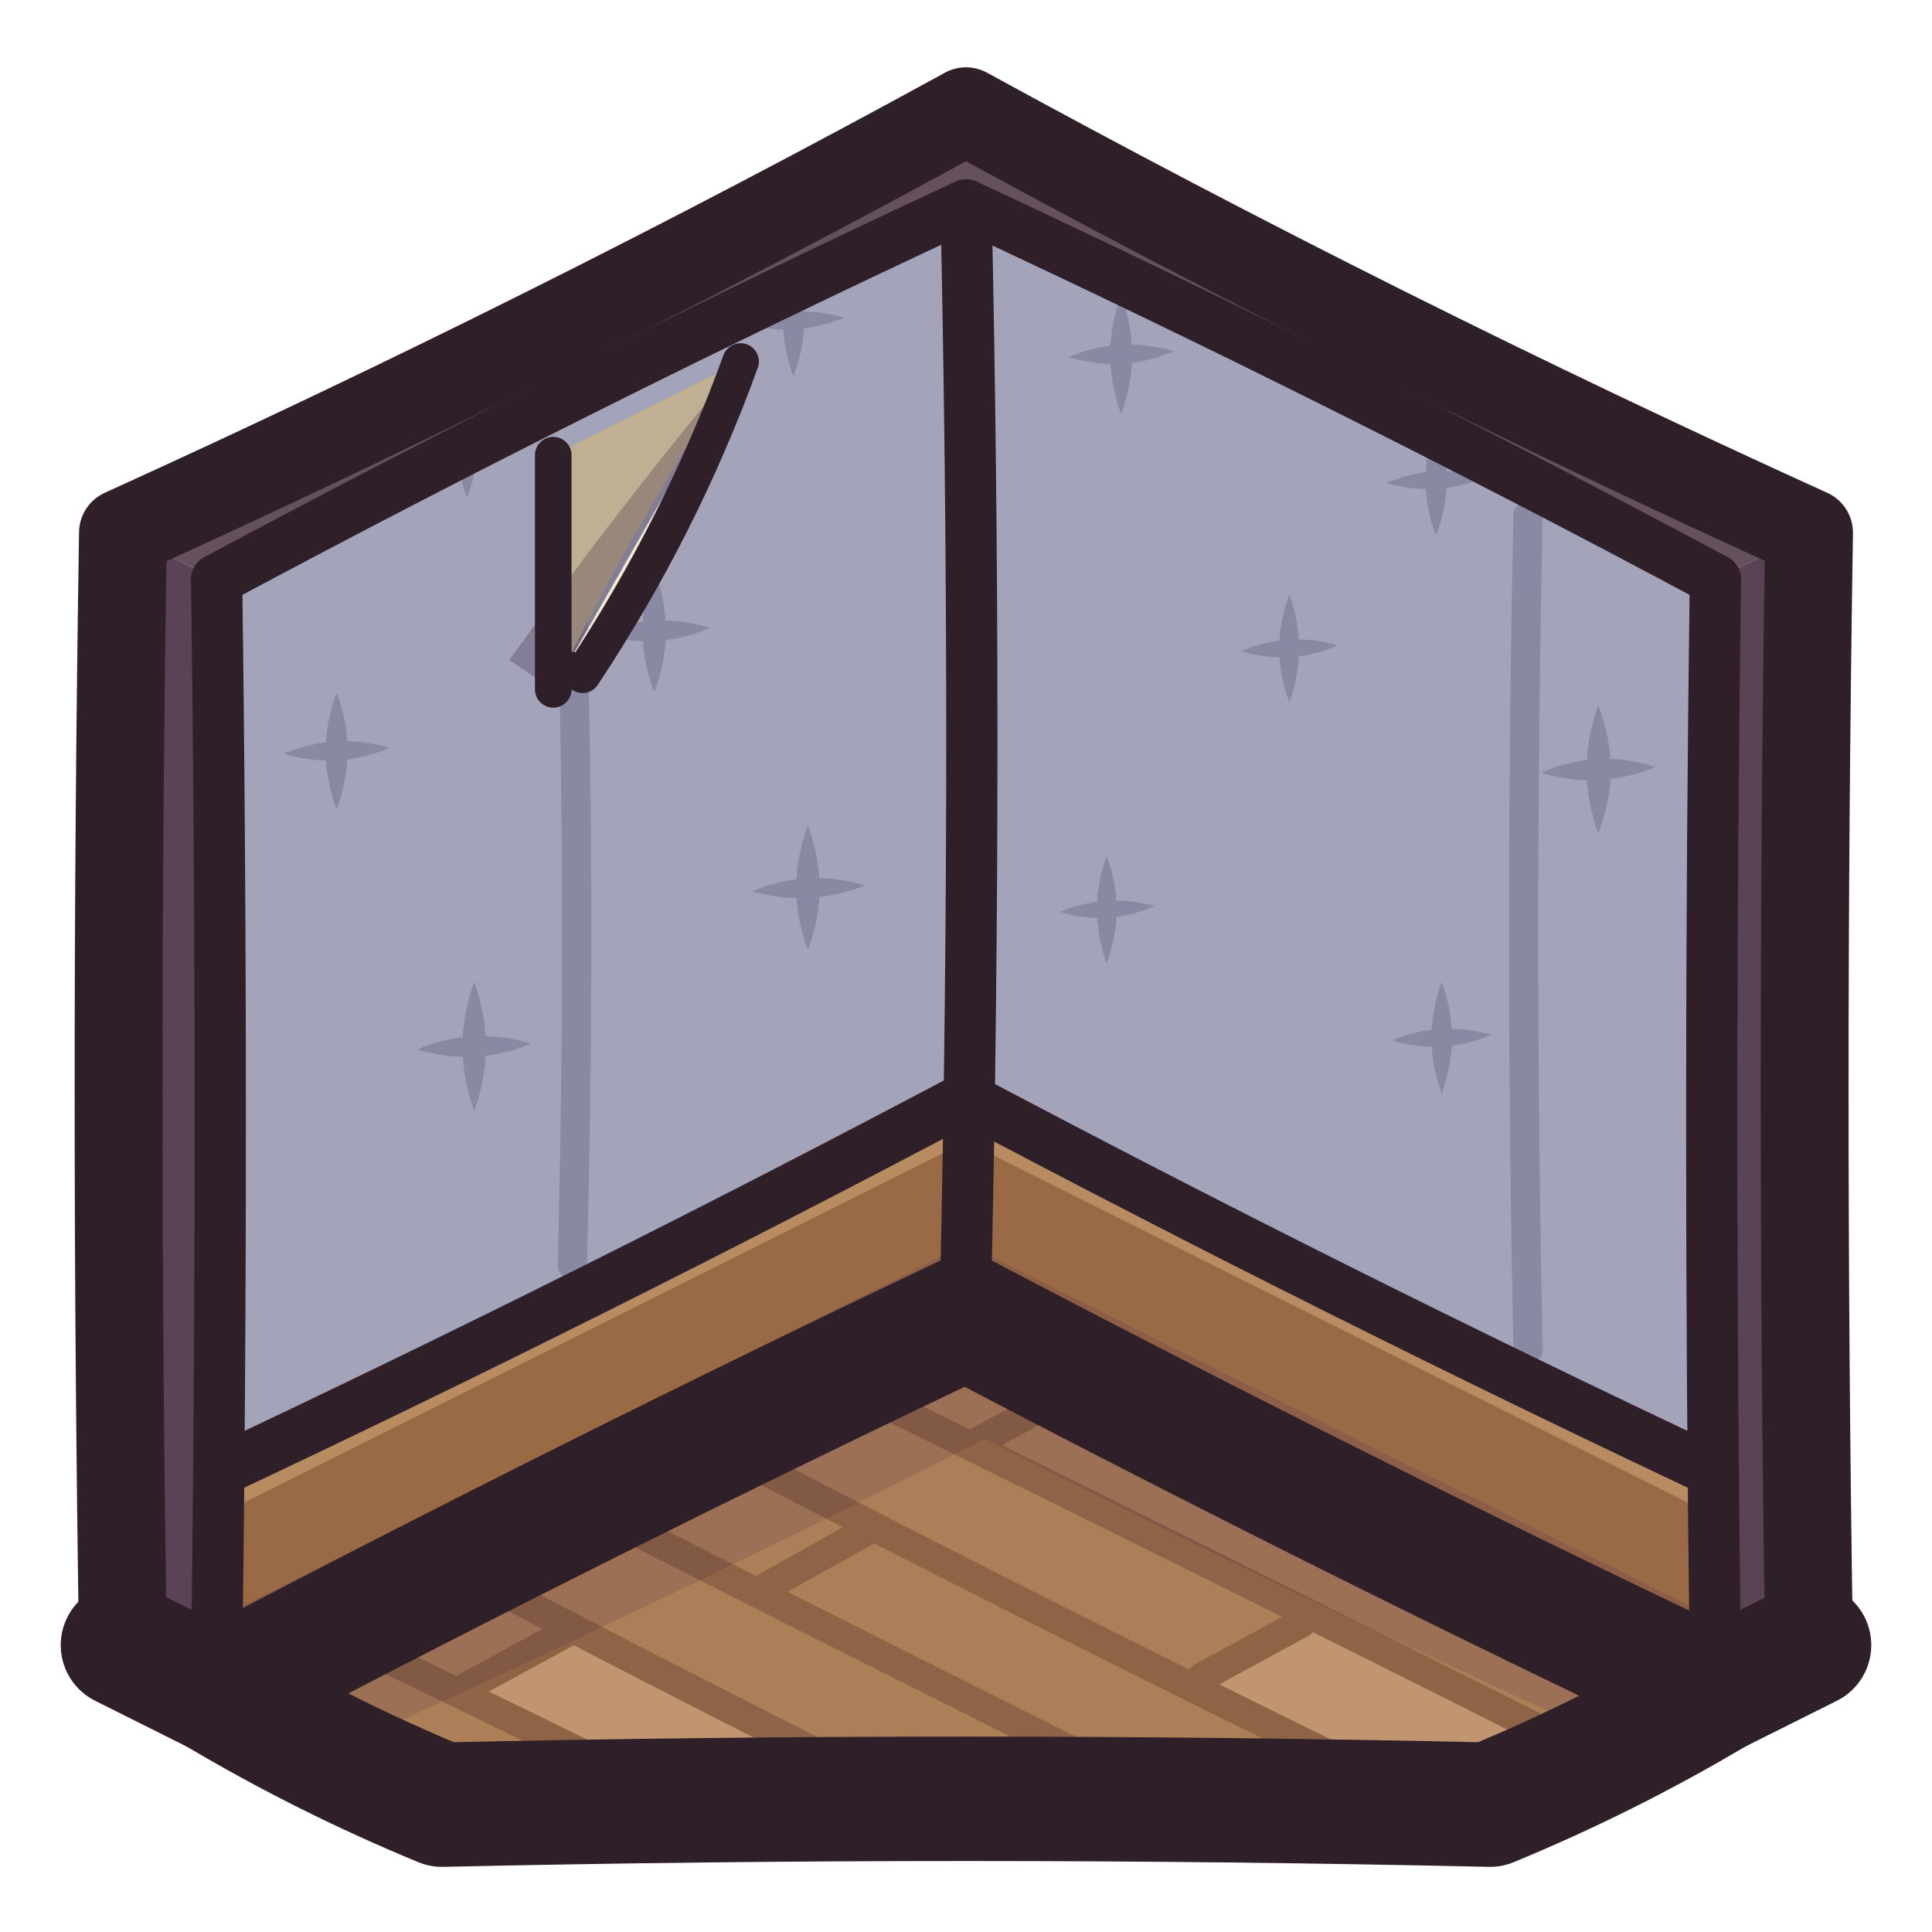
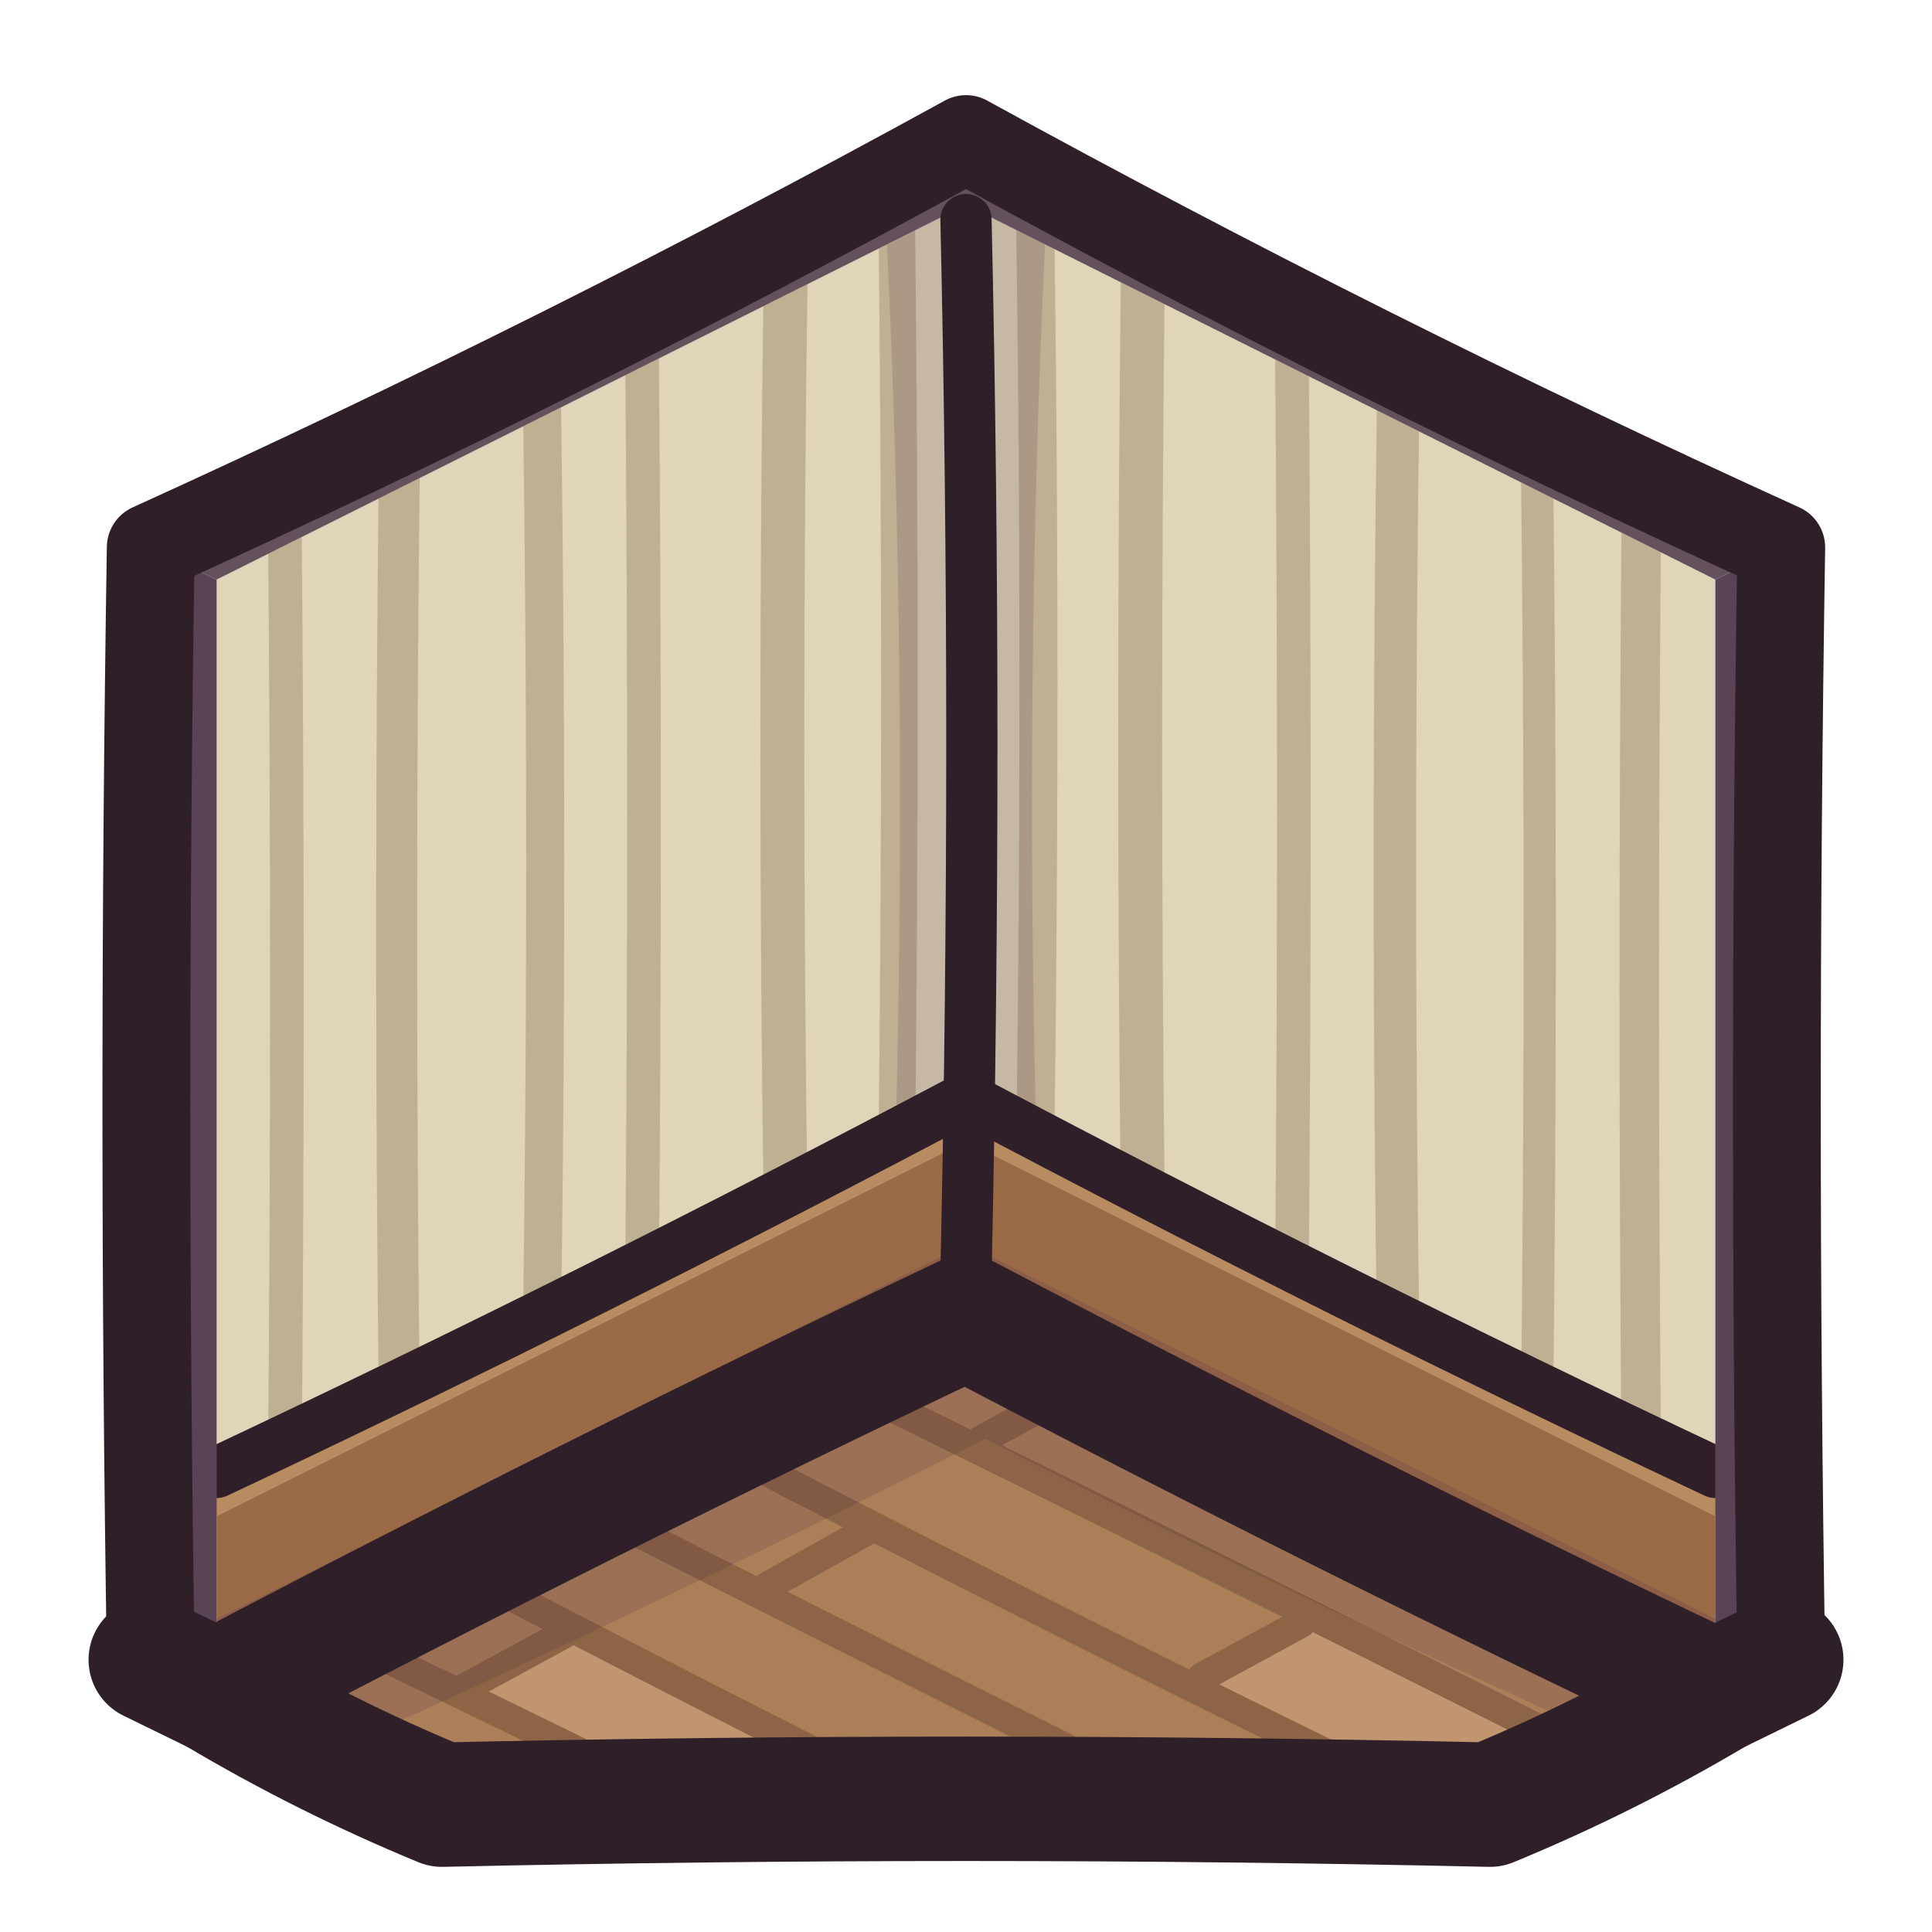
<svg xmlns="http://www.w3.org/2000/svg" viewBox="0 0 132 132" width="132" height="132">
  <defs>
    <clipPath id="corner-floor-clip">
      <path d="M66 90L117.2 115.6Q109.8 120 101.8 123.3Q66 122.5 30.2 123.3Q22.2 120 14.8 115.6L66 90Z" />
    </clipPath>
    <clipPath id="corner-walls-clip">
-       <path d="M66 90L117.2 115.6L117.2 39.6L66 14L66 90ZM66 90L14.8 115.6L14.8 39.6L66 14L66 90Z" />
+       <path d="M66 90L117.2 115.6L117.2 39.6L66 14ZM66 90L14.8 115.6L14.8 39.6L66 14Z" />
    </clipPath>
  </defs>
  <g id="p-floor">
    <path d="M66 90L117.2 115.6Q109.8 120 101.8 123.3Q66 122.5 30.2 123.3Q22.2 120 14.8 115.6L66 90Z" fill="#ad7f58" />
    <g clip-path="url(#corner-floor-clip)">
      <path d="M89.7 110.5L115 123.1L106.3 127.4L81 114.8L89.7 110.5ZM39.3 111.2L79 131.1L70.4 135.4L30.7 115.5L39.3 111.2Z" fill="#c19570" />
      <path d="M73.8 94.7L67 98.4M58.6 95Q86.9 108.9 115 123.1M88.9 110.9L82.1 114.6M50 99.3Q77.9 113.8 106.3 127.4M59.2 104.6L52.4 108.4M41.4 103.6Q69.4 117.8 97.7 131.8M71.4 119.4L64.6 123.1M32.7 107.9Q60.6 122.5 89 136.1M38.6 111.6L31.8 115.3M78.2 131.4L71.5 135.2M24.1 112.2Q52.5 125.8 80.4 140.4M54.6 128.3L47.8 132" fill="none" stroke="#8d6445" stroke-width="2" stroke-linecap="round" stroke-linejoin="round" />
      <path d="M66 90L123.6 118.8L117.2 122Q91.9 110.9 67.3 98.3Q42 111.2 16.1 122.6L8.4 118.8L66 90Z" fill="#3f2541" fill-opacity="0.16" />
    </g>
  </g>
  <g id="p-walls">
-     <path d="M66 90L117.2 115.6L117.2 39.6L66 14L66 90Z" fill="#a3a3ba" />
-     <path d="M66 90L14.8 115.6L14.8 39.6L66 14L66 90Z" fill="#a3a3ba" />
+     <path d="M66 90L117.2 115.6L117.2 39.6L66 14Z" fill="#e0d4b9" />
+     <path d="M66 90L14.8 115.6L14.8 39.6L66 14Z" fill="#e0d4b9" />
    <g clip-path="url(#corner-walls-clip)">
-       <path d="M75.6 58.5Q77 62.1 75.6 65.8Q74.3 62.1 75.6 58.5ZM72.4 62.3Q75.6 61 78.9 61.9Q75.7 63.3 72.4 62.3ZM55.2 56.4Q56.8 60.7 55.2 64.9Q53.6 60.7 55.2 56.4ZM51.4 60.9Q55.2 59.3 59.1 60.5Q55.3 62 51.4 60.9ZM98.5 67.1Q99.9 70.9 98.5 74.7Q97.1 70.9 98.5 67.1ZM95.1 71.1Q98.4 69.7 101.9 70.7Q98.6 72.1 95.1 71.1ZM32.4 67.1Q34 71.5 32.4 75.9Q30.8 71.5 32.4 67.1ZM28.5 71.7Q32.3 70.1 36.3 71.3Q32.5 72.9 28.5 71.7ZM88.1 40.6Q89.4 44.3 88.1 48Q86.7 44.3 88.1 40.6ZM84.8 44.5Q88 43.1 91.4 44.1Q88.1 45.5 84.8 44.5ZM44.7 38.9Q46.3 43.1 44.7 47.3Q43.1 43.1 44.7 38.9ZM40.9 43.3Q44.6 41.7 48.5 42.9Q44.8 44.5 40.9 43.3ZM109.2 48.2Q110.9 52.6 109.2 56.9Q107.6 52.6 109.2 48.2ZM105.3 52.8Q109.1 51.1 113.1 52.4Q109.3 54 105.3 52.8ZM23 47.3Q24.5 51.3 23 55.3Q21.5 51.3 23 47.3ZM19.4 51.5Q22.9 50 26.6 51.1Q23.1 52.6 19.4 51.5ZM76.6 20.2Q78.1 24.2 76.6 28.3Q75.1 24.2 76.6 20.2ZM73 24.4Q76.5 22.9 80.2 24Q76.7 25.5 73 24.4ZM54.2 18.1Q55.7 21.9 54.2 25.7Q52.8 21.9 54.2 18.1ZM50.8 22.1Q54.1 20.7 57.7 21.7Q54.3 23.1 50.8 22.1ZM98.1 29Q99.6 32.8 98.1 36.6Q96.7 32.8 98.1 29ZM94.7 33Q98.1 31.6 101.5 32.6Q98.2 34 94.7 33ZM31.9 26.4Q33.4 30.2 31.9 34Q30.5 30.2 31.9 26.4ZM28.5 30.4Q31.9 29 35.3 30Q32 31.4 28.5 30.4Z" fill="#8a89a3" />
+       <path d="M69.4 13.3Q69.9 46.8 69.4 80.3L72 80.3Q72.5 46.8 72 13.3ZM76.6 17.1Q76.2 50.6 76.6 84.1L79.6 84.1Q79.2 50.6 79.6 17.1ZM87.1 22.1Q87.4 55.6 87.1 89.1L89.4 89.1Q89.7 55.6 89.4 22.1ZM94.1 25.8Q93.6 59.3 94.1 92.8L97 92.8Q96.5 59.3 97 25.8ZM103.9 30.5Q104.3 64 103.9 97.5L106.1 97.5Q106.5 64 106.1 30.5ZM110.8 34.1Q110.5 67.6 110.8 101.1L113.5 101.1Q113.2 67.6 113.5 34.1ZM60 13.4Q60.4 46.9 60 80.4L62.5 80.4Q62.9 46.9 62.5 13.4ZM52.2 17.2Q51.7 50.7 52.2 84.2L55.2 84.2Q54.7 50.7 55.2 17.2ZM42.7 22.1Q43 55.6 42.7 89.1L45 89.1Q45.3 55.6 45 22.1ZM35.7 25.5Q36.2 59 35.7 92.5L38.3 92.5Q38.8 59 38.3 25.5ZM25.9 30.3Q25.5 63.9 25.9 97.4L28.7 97.4Q28.3 63.9 28.7 30.3ZM18.3 34.3Q18.6 67.8 18.3 101.3L20.6 101.3Q20.9 67.8 20.6 34.3Z" fill="#bfb093" />
+       <path d="M66 14L71.4 16.7Q70 46 70.8 77.4L66 75L61.2 77.4Q62 46 60.6 16.7Z" fill="#3f2541" fill-opacity="0.16" />
    </g>
-     <path d="M104.4 92.2Q103.8 63.7 104.4 35.2M39.1 86.4Q39.7 63.9 39.1 41.4" fill="none" stroke="#8a89a3" stroke-width="2" stroke-linecap="round" stroke-linejoin="round" />
-     <path d="M37.8 31.1L37.8 47.1Q43.5 35.5 50.6 24.7L37.8 31.1Z" fill="#bfb093" />
-     <path d="M37.8 47.1L34.8 45.1Q42.3 34.6 50.6 24.7L37.8 47.1Z" fill="#3f2541" fill-opacity="0.3" />
-     <path d="M37.8 47.1Q38.1 45.1 39.8 46.1Q46.5 36 50.6 24.7L37.8 47.1Z" fill="#f2e9d4" />
-     <path d="M37.8 31.1L37.8 47.1Q38.1 45.1 39.8 46.1Q46.5 36 50.6 24.7" fill="none" stroke="#2e1f29" stroke-width="2.5" stroke-linecap="round" stroke-linejoin="round" />
    <path d="M66 90L117.2 115.6L117.2 100.6L66 75L66 90Z" fill="#9a6a47" />
    <path d="M66 90L14.8 115.6L14.8 100.6L66 75L66 90Z" fill="#9a6a47" />
    <path d="M66 78L117.2 103.6L117.2 100.6L66 75L66 78Z" fill="#b98b60" />
    <path d="M66 78L14.8 103.6L14.8 100.6L66 75L66 78Z" fill="#b98b60" />
    <path d="M66 90L117.2 115.6L117.2 110.6L66 85L66 90ZM66 90L14.8 115.6L14.8 110.6L66 85L66 90Z" fill="#3f2541" fill-opacity="0.16" />
    <path d="M117.2 100.6Q91.3 88.4 66 75Q40.7 88.4 14.8 100.6" fill="none" stroke="#2e1f29" stroke-width="3.5" stroke-linecap="round" stroke-linejoin="round" />
-     <path d="M117.2 115.6L123.6 112.4L123.6 36.4L117.2 39.6L117.2 115.6Z" fill="#65505d" />
-     <path d="M117.2 115.6L123.6 112.4L123.6 36.4L117.2 39.6L117.2 115.6Z" fill="#3f2541" fill-opacity="0.3" />
-     <path d="M14.8 115.6L8.4 112.4L8.4 36.4L14.8 39.6L14.8 115.6Z" fill="#65505d" />
-     <path d="M14.8 115.6L8.4 112.4L8.4 36.4L14.8 39.6L14.8 115.6Z" fill="#3f2541" fill-opacity="0.3" />
-     <path d="M66 7.6L123.6 36.4L117.2 39.6L66 14L14.8 39.6L8.4 36.4L66 7.6Z" fill="#65505d" />
+     <path d="M117.2 115.6L121.7 113.4L121.7 37.4L117.2 39.6Z" fill="#65505d" />
+     <path d="M117.2 115.6L121.7 113.4L121.7 37.4L117.2 39.6Z" fill="#3f2541" fill-opacity="0.3" />
+     <path d="M14.8 115.6L10.3 113.4L10.3 37.4L14.8 39.6Z" fill="#65505d" />
+     <path d="M14.8 115.6L10.3 113.4L10.3 37.4L14.8 39.6Z" fill="#3f2541" fill-opacity="0.3" />
+     <path d="M66 9.5L121.7 37.4L117.2 39.6L66 14L14.8 39.6L10.3 37.4Z" fill="#65505d" />
  </g>
  <g id="p-ink">
-     <path d="M66 14Q66.8 50.5 66 87" fill="none" stroke="#2e1f29" stroke-width="3.5" stroke-linecap="round" stroke-linejoin="round" />
-     <path d="M117.2 39.6Q92 26.1 66 14Q40 26.1 14.8 39.6" fill="none" stroke="#2e1f29" stroke-width="3.5" stroke-linecap="round" stroke-linejoin="round" />
-     <path d="M117.2 39.6Q116.7 76.6 117.2 113.6M14.8 39.6Q15.3 76.6 14.8 113.6" fill="none" stroke="#2e1f29" stroke-width="3.5" stroke-linecap="round" stroke-linejoin="round" />
-     <path d="M117.2 115.6L123.6 112.4Q123 74.4 123.6 36.4Q94.3 23.1 66 7.6Q37.7 23.1 8.4 36.4Q7.8 74.4 8.4 112.4L14.8 115.6" fill="none" stroke="#2e1f29" stroke-width="6" stroke-linecap="round" stroke-linejoin="round" />
-     <path d="M123.6 112.4L117.2 115.6Q91.3 103.3 66 90Q40.1 102.3 14.8 115.6L8.4 112.4" fill="none" stroke="#2e1f29" stroke-width="8.5" stroke-linecap="round" stroke-linejoin="round" />
+     <path d="M66 15Q66.8 50.5 66 87" fill="none" stroke="#2e1f29" stroke-width="3.5" stroke-linecap="round" stroke-linejoin="round" />
+     <path d="M117.2 115.6L121.7 113.4Q121.1 75.4 121.7 37.4Q93.3 24.5 66 9.5Q38.7 24.5 10.3 37.4Q9.7 75.4 10.3 113.4L14.8 115.6" fill="none" stroke="#2e1f29" stroke-width="6" stroke-linecap="round" stroke-linejoin="round" />
+     <path d="M121.7 113.4L117.2 115.6Q91.3 103.3 66 90Q40.1 102.3 14.8 115.6L10.3 113.4" fill="none" stroke="#2e1f29" stroke-width="8.5" stroke-linecap="round" stroke-linejoin="round" />
    <path d="M117.2 115.6Q109.8 120 101.8 123.3Q66 122.5 30.2 123.3Q22.2 120 14.8 115.6" fill="none" stroke="#2e1f29" stroke-width="8.5" stroke-linecap="round" stroke-linejoin="round" />
  </g>
</svg>
